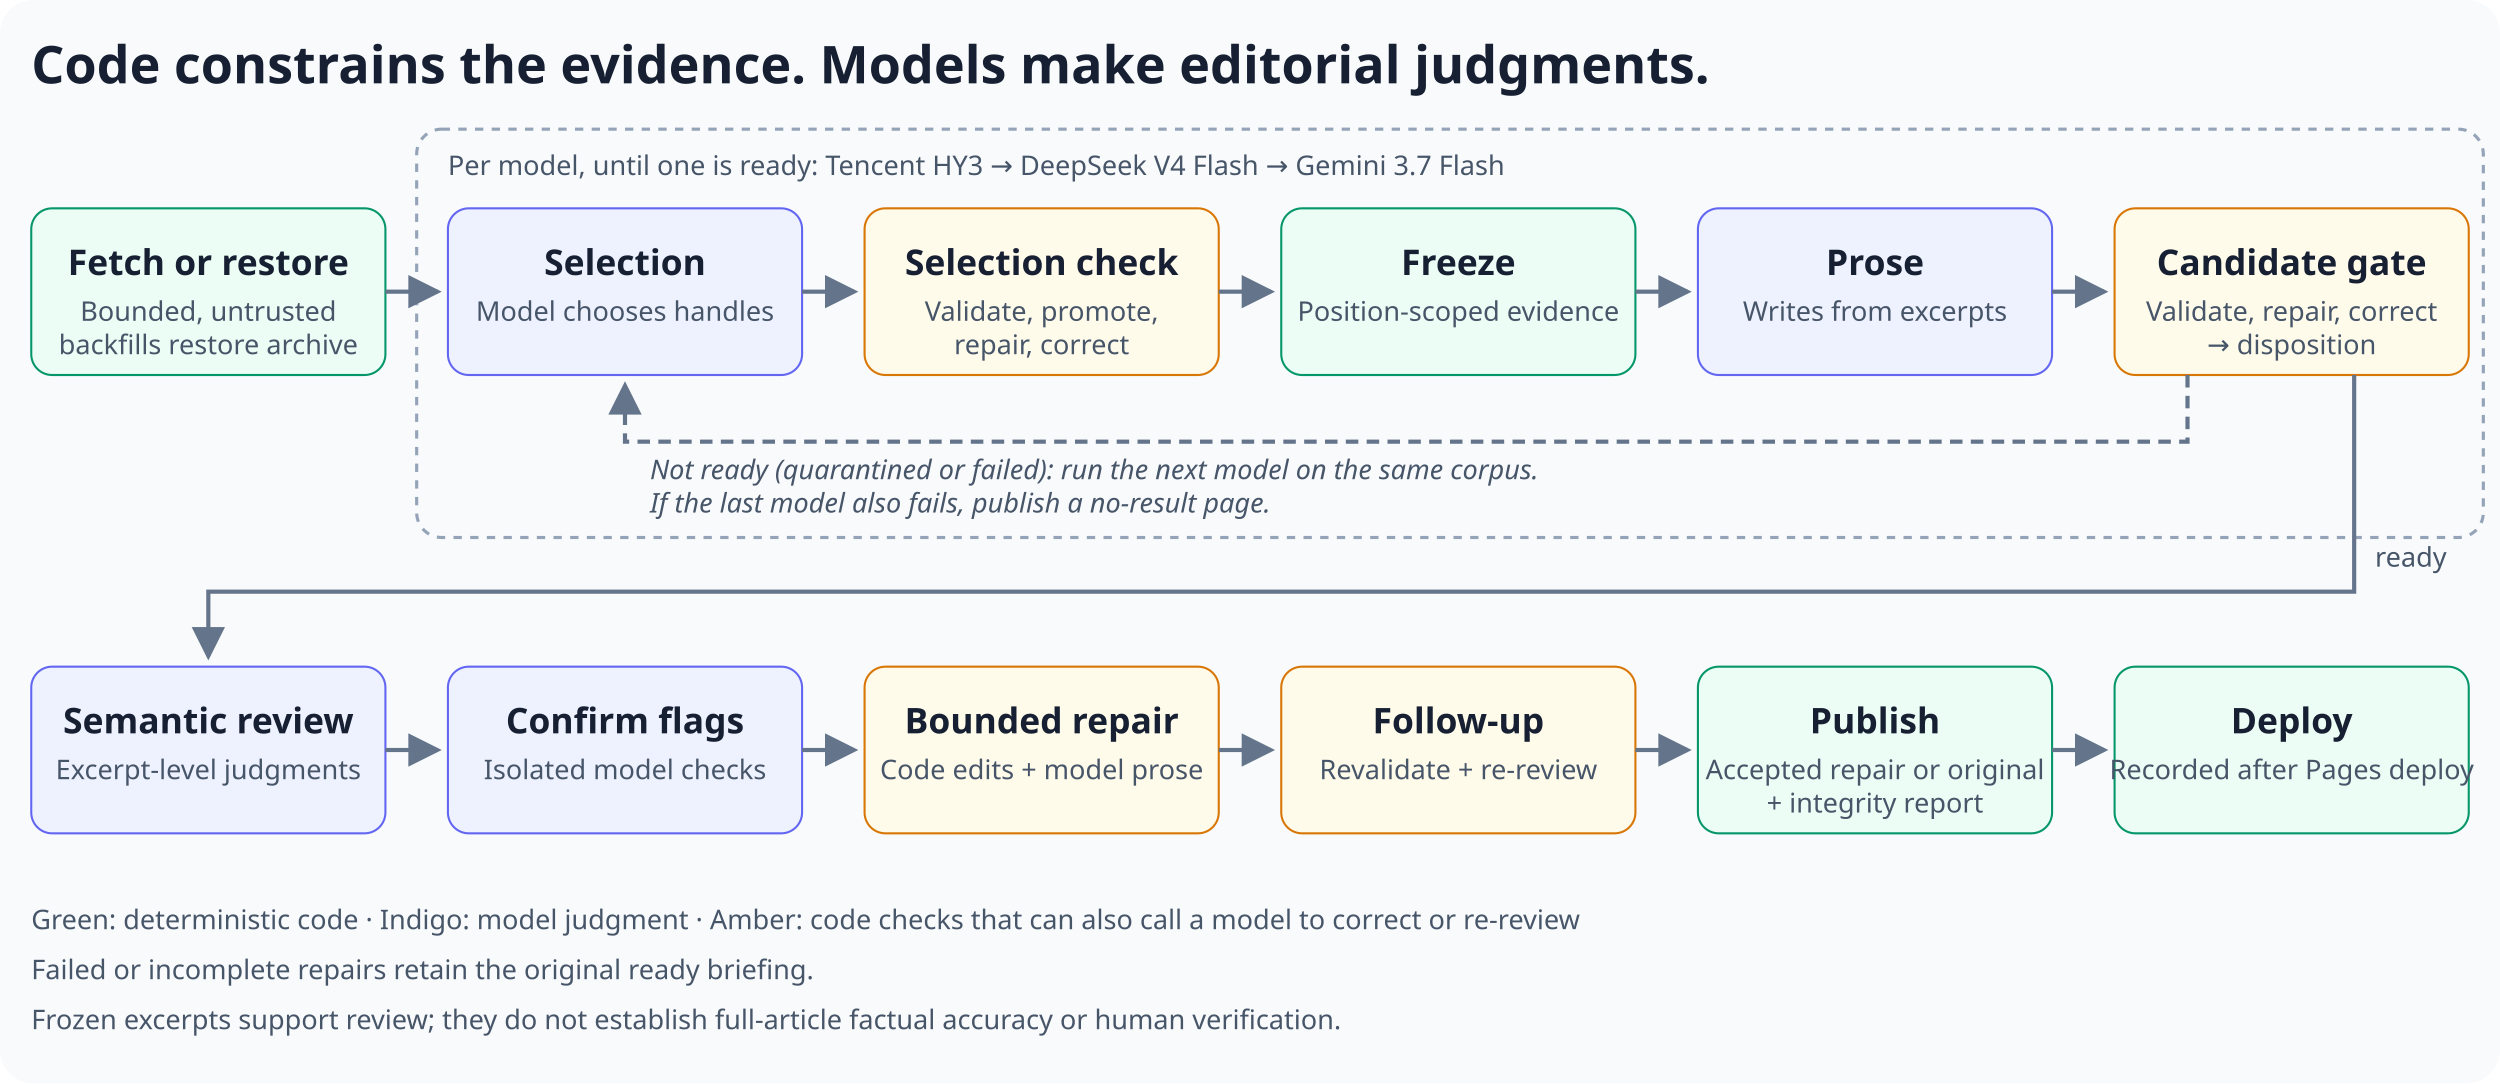
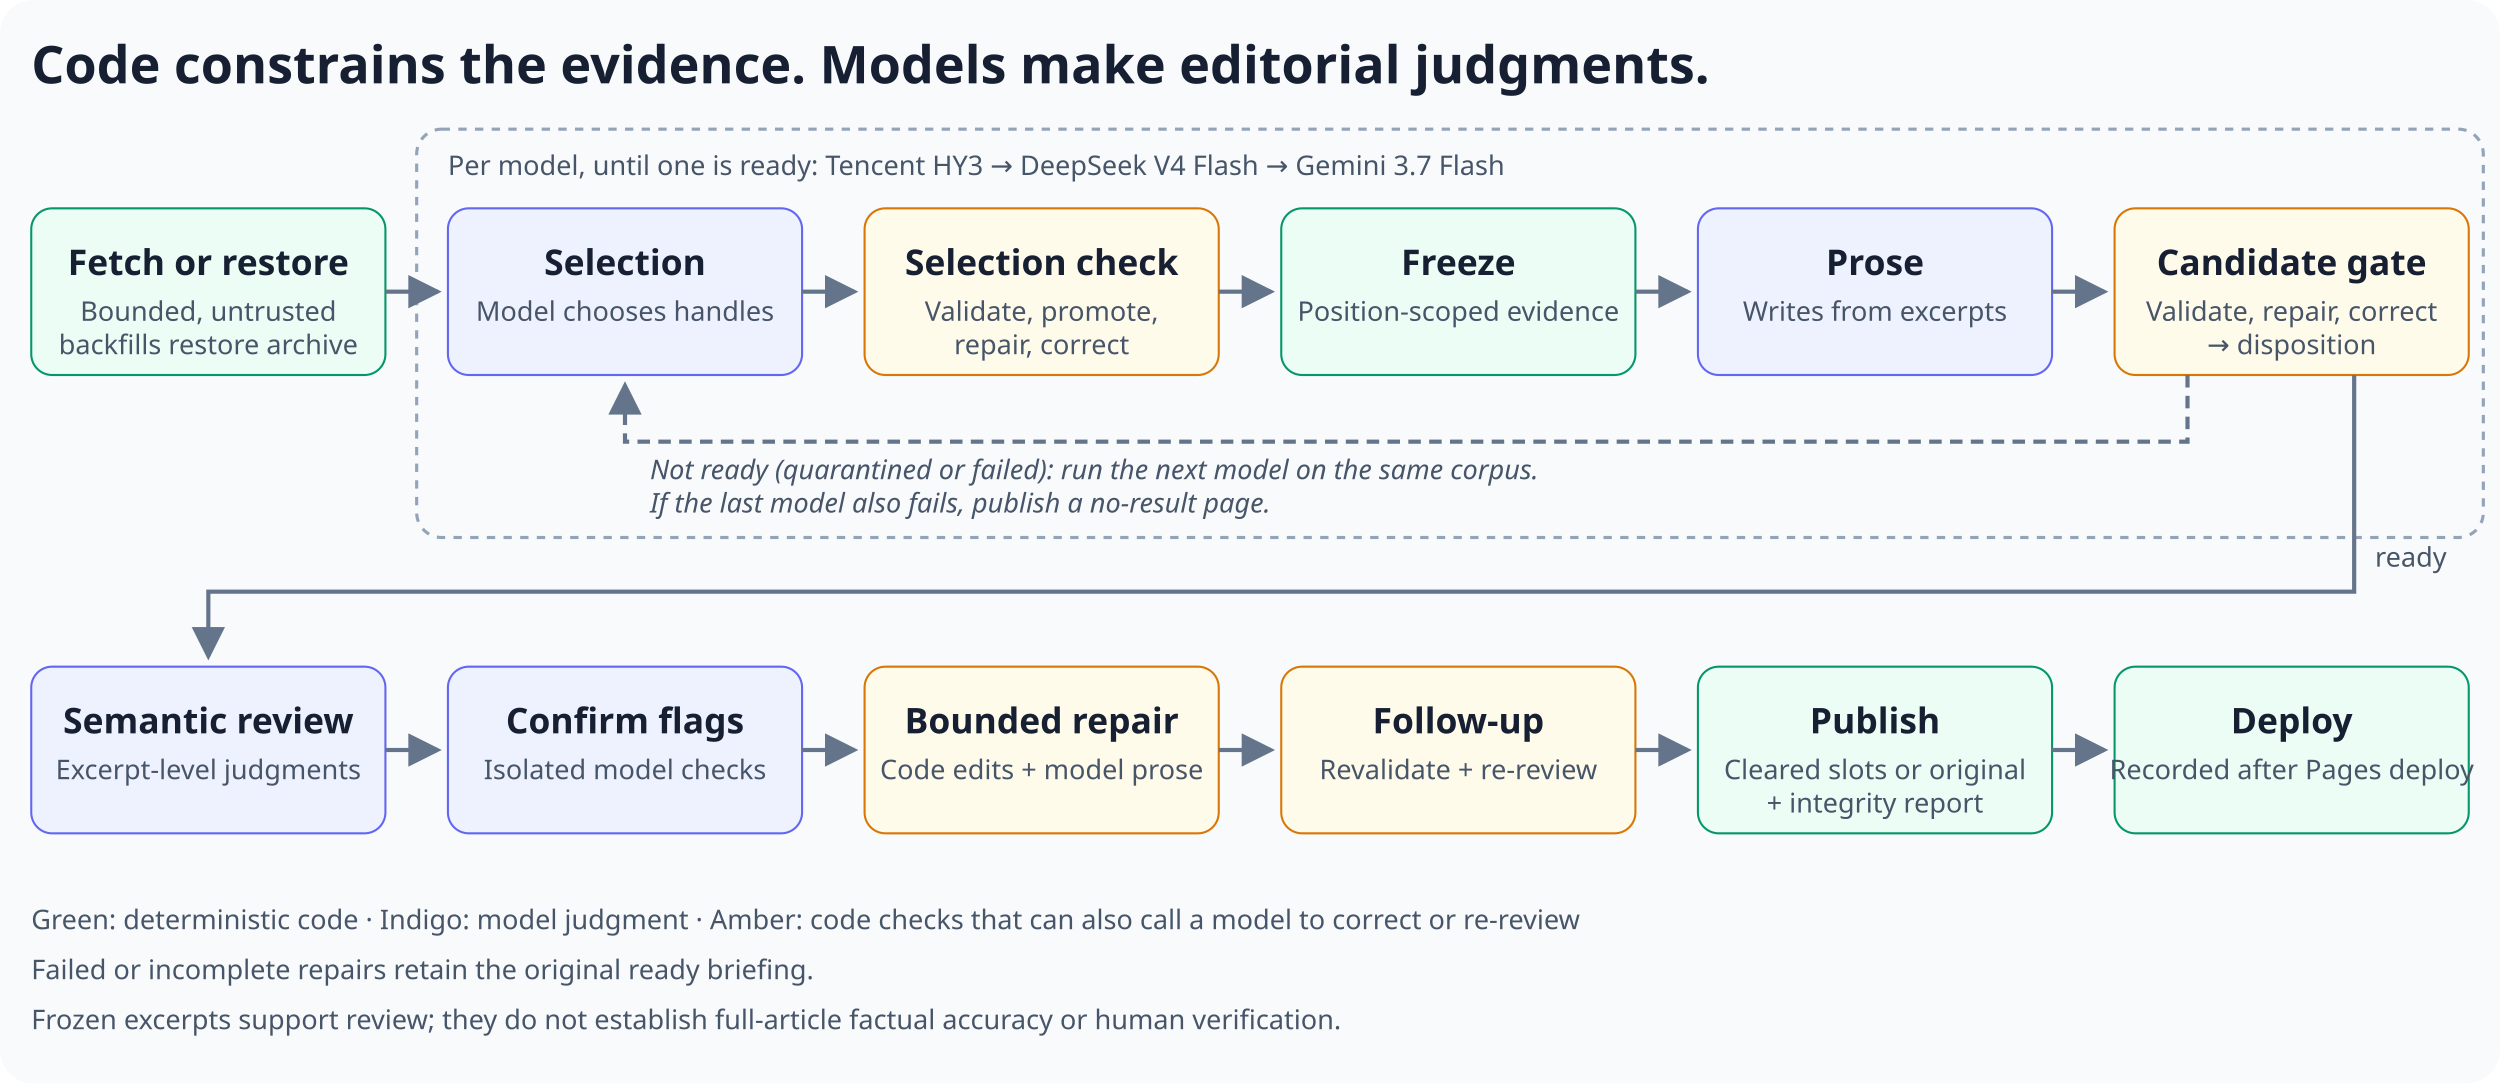
<svg xmlns="http://www.w3.org/2000/svg" width="1200" height="520" viewBox="0 0 1200 520" role="img" aria-labelledby="title desc">
  <defs>
    <marker id="arrow" markerWidth="8" markerHeight="8" refX="7" refY="4" orient="auto">
      <path d="M0 0 L8 4 L0 8" fill="#64748b" />
    </marker>
  </defs>
  <style>text{font-family:system-ui,sans-serif;fill:#172033}.title{font-size:25px;font-weight:700}.label{font-size:17px;font-weight:650}.detail{font-size:13px;fill:#475569}.note{font-size:13px;fill:#475569;font-style:italic}.code{fill:#ecfdf5;stroke:#059669}.model{fill:#eef2ff;stroke:#6366f1}.mixed{fill:#fffbeb;stroke:#d97706}.arrow{fill:none;stroke:#64748b;stroke-width:2;marker-end:url(#arrow)}.loop{fill:none;stroke:#64748b;stroke-width:2;stroke-dasharray:6 4;marker-end:url(#arrow)}.chain{fill:none;stroke:#94a3b8;stroke-width:1.5;stroke-dasharray:4 4}</style>
  <rect width="1200" height="520" rx="16" fill="#f8fafc" />
  <text class="title" x="15" y="40">Code constrains the evidence. Models make editorial judgments.</text>
  <rect class="chain" x="200" y="62" width="992" height="196" rx="12" />
  <text class="detail" x="215" y="84">Per model, until one is ready: Tencent HY3 → DeepSeek V4 Flash → Gemini 3.7 Flash</text>
  <rect class="code" x="15" y="100" width="170" height="80" rx="10" />
  <text class="label" x="100" y="132" text-anchor="middle">Fetch or restore</text>
  <text class="detail" x="100" y="154" text-anchor="middle">Bounded, untrusted</text>
  <text class="detail" x="100" y="170" text-anchor="middle">backfills restore archive</text>
  <rect class="model" x="215" y="100" width="170" height="80" rx="10" />
  <text class="label" x="300" y="132" text-anchor="middle">Selection</text>
  <text class="detail" x="300" y="154" text-anchor="middle">Model chooses handles</text>
  <rect class="mixed" x="415" y="100" width="170" height="80" rx="10" />
  <text class="label" x="500" y="132" text-anchor="middle">Selection check</text>
  <text class="detail" x="500" y="154" text-anchor="middle">Validate, promote,</text>
  <text class="detail" x="500" y="170" text-anchor="middle">repair, correct</text>
  <rect class="code" x="615" y="100" width="170" height="80" rx="10" />
  <text class="label" x="700" y="132" text-anchor="middle">Freeze</text>
  <text class="detail" x="700" y="154" text-anchor="middle">Position-scoped evidence</text>
  <rect class="model" x="815" y="100" width="170" height="80" rx="10" />
  <text class="label" x="900" y="132" text-anchor="middle">Prose</text>
  <text class="detail" x="900" y="154" text-anchor="middle">Writes from excerpts</text>
  <rect class="mixed" x="1015" y="100" width="170" height="80" rx="10" />
  <text class="label" x="1100" y="132" text-anchor="middle">Candidate gate</text>
  <text class="detail" x="1100" y="154" text-anchor="middle">Validate, repair, correct</text>
  <text class="detail" x="1100" y="170" text-anchor="middle">→ disposition</text>
  <path class="arrow" d="M185 140 H210" />
  <path class="arrow" d="M385 140 H410" />
  <path class="arrow" d="M585 140 H610" />
  <path class="arrow" d="M785 140 H810" />
  <path class="arrow" d="M985 140 H1010" />
  <path class="loop" d="M1050 180 V212 H300 V185" />
  <text class="note" x="312" y="230">Not ready (quarantined or failed): run the next model on the same corpus.</text>
  <text class="note" x="312" y="246">If the last model also fails, publish a no-result page.</text>
  <path class="arrow" d="M1130 180 V284 H100 V315" />
  <text class="detail" x="1140" y="272">ready</text>
  <rect class="model" x="15" y="320" width="170" height="80" rx="10" />
  <text class="label" x="100" y="352" text-anchor="middle">Semantic review</text>
  <text class="detail" x="100" y="374" text-anchor="middle">Excerpt-level judgments</text>
  <rect class="model" x="215" y="320" width="170" height="80" rx="10" />
  <text class="label" x="300" y="352" text-anchor="middle">Confirm flags</text>
  <text class="detail" x="300" y="374" text-anchor="middle">Isolated model checks</text>
  <rect class="mixed" x="415" y="320" width="170" height="80" rx="10" />
  <text class="label" x="500" y="352" text-anchor="middle">Bounded repair</text>
  <text class="detail" x="500" y="374" text-anchor="middle">Code edits + model prose</text>
  <rect class="mixed" x="615" y="320" width="170" height="80" rx="10" />
  <text class="label" x="700" y="352" text-anchor="middle">Follow-up</text>
  <text class="detail" x="700" y="374" text-anchor="middle">Revalidate + re-review</text>
  <rect class="code" x="815" y="320" width="170" height="80" rx="10" />
  <text class="label" x="900" y="352" text-anchor="middle">Publish</text>
-   <text class="detail" x="900" y="374" text-anchor="middle">Accepted repair or original</text>
+   <text class="detail" x="900" y="374" text-anchor="middle">Cleared slots or original</text>
  <text class="detail" x="900" y="390" text-anchor="middle">+ integrity report</text>
  <rect class="code" x="1015" y="320" width="170" height="80" rx="10" />
  <text class="label" x="1100" y="352" text-anchor="middle">Deploy</text>
  <text class="detail" x="1100" y="374" text-anchor="middle">Recorded after Pages deploy</text>
  <path class="arrow" d="M185 360 H210" />
  <path class="arrow" d="M385 360 H410" />
  <path class="arrow" d="M585 360 H610" />
  <path class="arrow" d="M785 360 H810" />
  <path class="arrow" d="M985 360 H1010" />
  <text class="detail" x="15" y="446">Green: deterministic code · Indigo: model judgment · Amber: code checks that can also call a model to correct or re-review</text>
  <text class="detail" x="15" y="470">Failed or incomplete repairs retain the original ready briefing.</text>
  <text class="detail" x="15" y="494">Frozen excerpts support review; they do not establish full-article factual accuracy or human verification.</text>
</svg>
